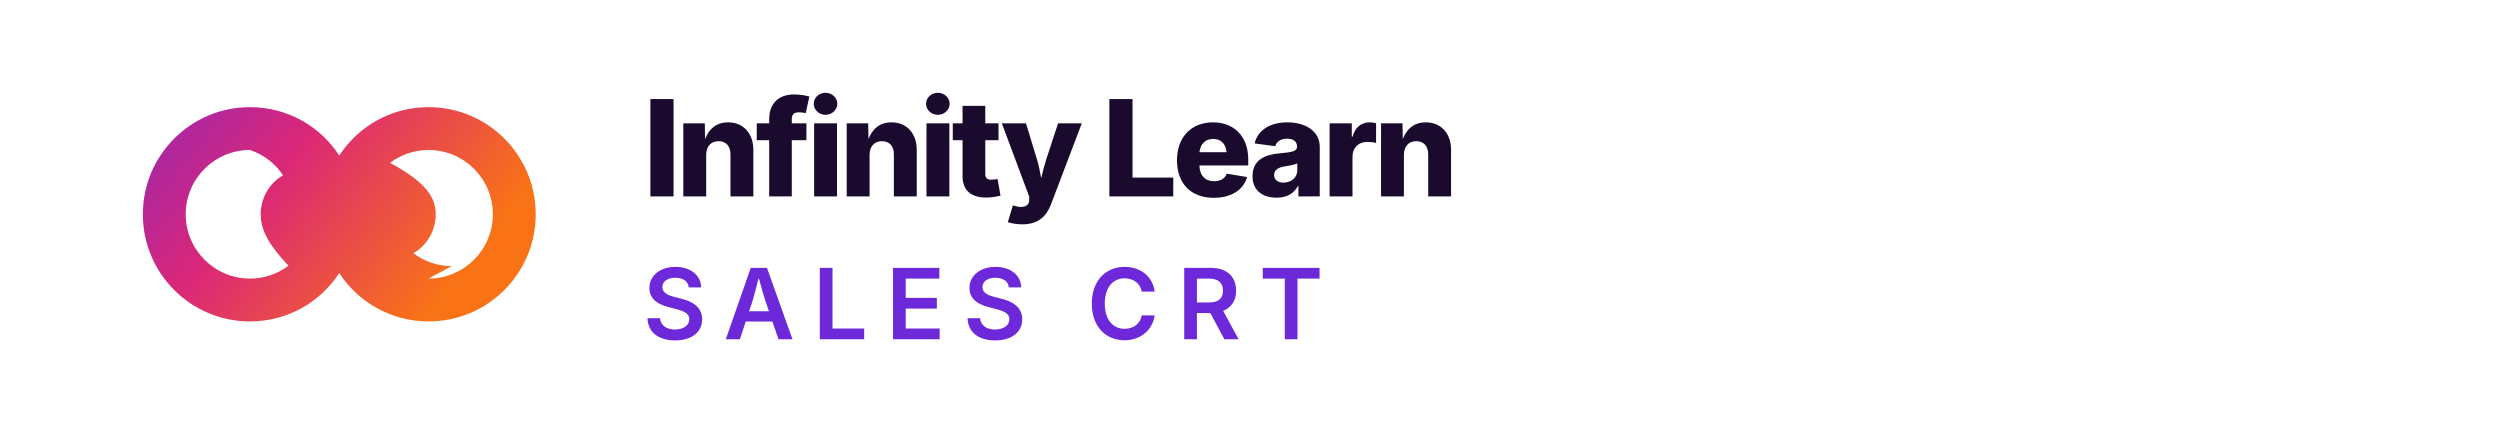
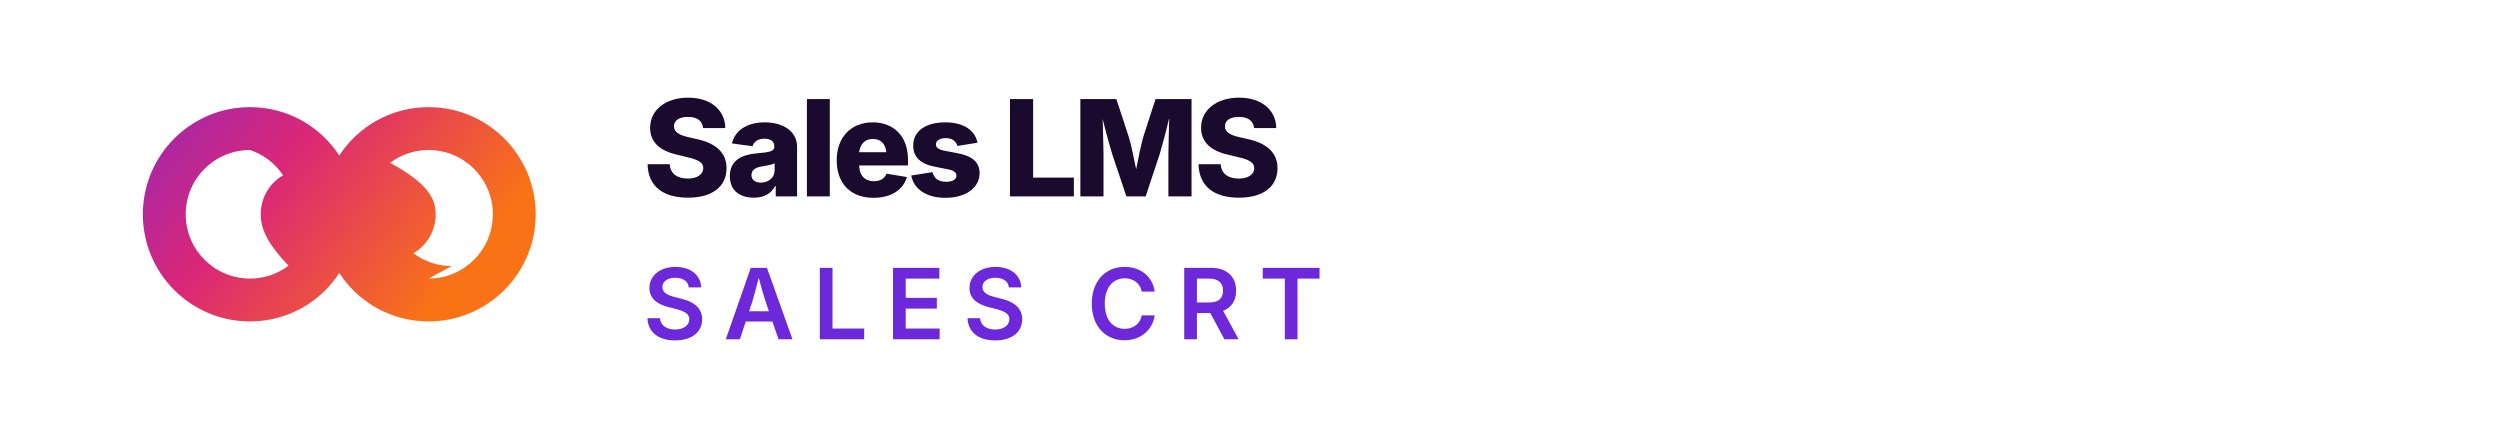
<svg xmlns="http://www.w3.org/2000/svg" viewBox="0 0 280 48" fill="none">
  <defs>
    <linearGradient id="ilMark" x1="4" y1="8" x2="44" y2="40" gradientUnits="userSpaceOnUse">
      <stop stop-color="#6D28D9" />
      <stop offset="0.55" stop-color="#DB2777" />
      <stop offset="1" stop-color="#F97316" />
    </linearGradient>
  </defs>
  <path d="M16 24c0-6.627 5.373-12 12-12 4.2 0 7.88 2.16 10 5.42C40.12 14.16 43.8 12 48 12c6.627 0 12 5.373 12 12s-5.373 12-12 12c-4.2 0-7.88-2.16-10-5.42C35.88 33.84 32.2 36 28 36c-6.627 0-12-5.373-12-12zm12-7.2c-3.976 0-7.2 3.224-7.2 7.2s3.224 7.2 7.2 7.2c1.62 0 3.11-.536 4.31-1.44C30.21 27.53 29.2 25.86 29.2 24c0-1.86 1.01-3.53 2.51-4.36A7.17 7.17 0 0 0 28 16.8zm20 14.4c3.976 0 7.2-3.224 7.2-7.2s-3.224-7.2-7.2-7.2c-1.62 0-3.11.536-4.31 1.44C47.79 20.47 48.8 22.14 48.8 24c0 1.86-1.01 3.53-2.51 4.36 1.2.904 2.69 1.44 4.31 1.44z" fill="url(#ilMark)" />
-   <text x="72" y="22" font-family="Inter, Segoe UI, sans-serif" font-size="15" font-weight="800" fill="#1A0B2E" letter-spacing="-0.04em">Infinity Learn</text>
+   <text x="72" y="22" font-family="Inter, Segoe UI, sans-serif" font-size="15" font-weight="800" fill="#1A0B2E" letter-spacing="-0.04em">Sales LMS</text>
  <text x="72" y="38" font-family="Inter, Segoe UI, sans-serif" font-size="11" font-weight="600" fill="#6D28D9" letter-spacing="0.18em">SALES CRT</text>
</svg>
